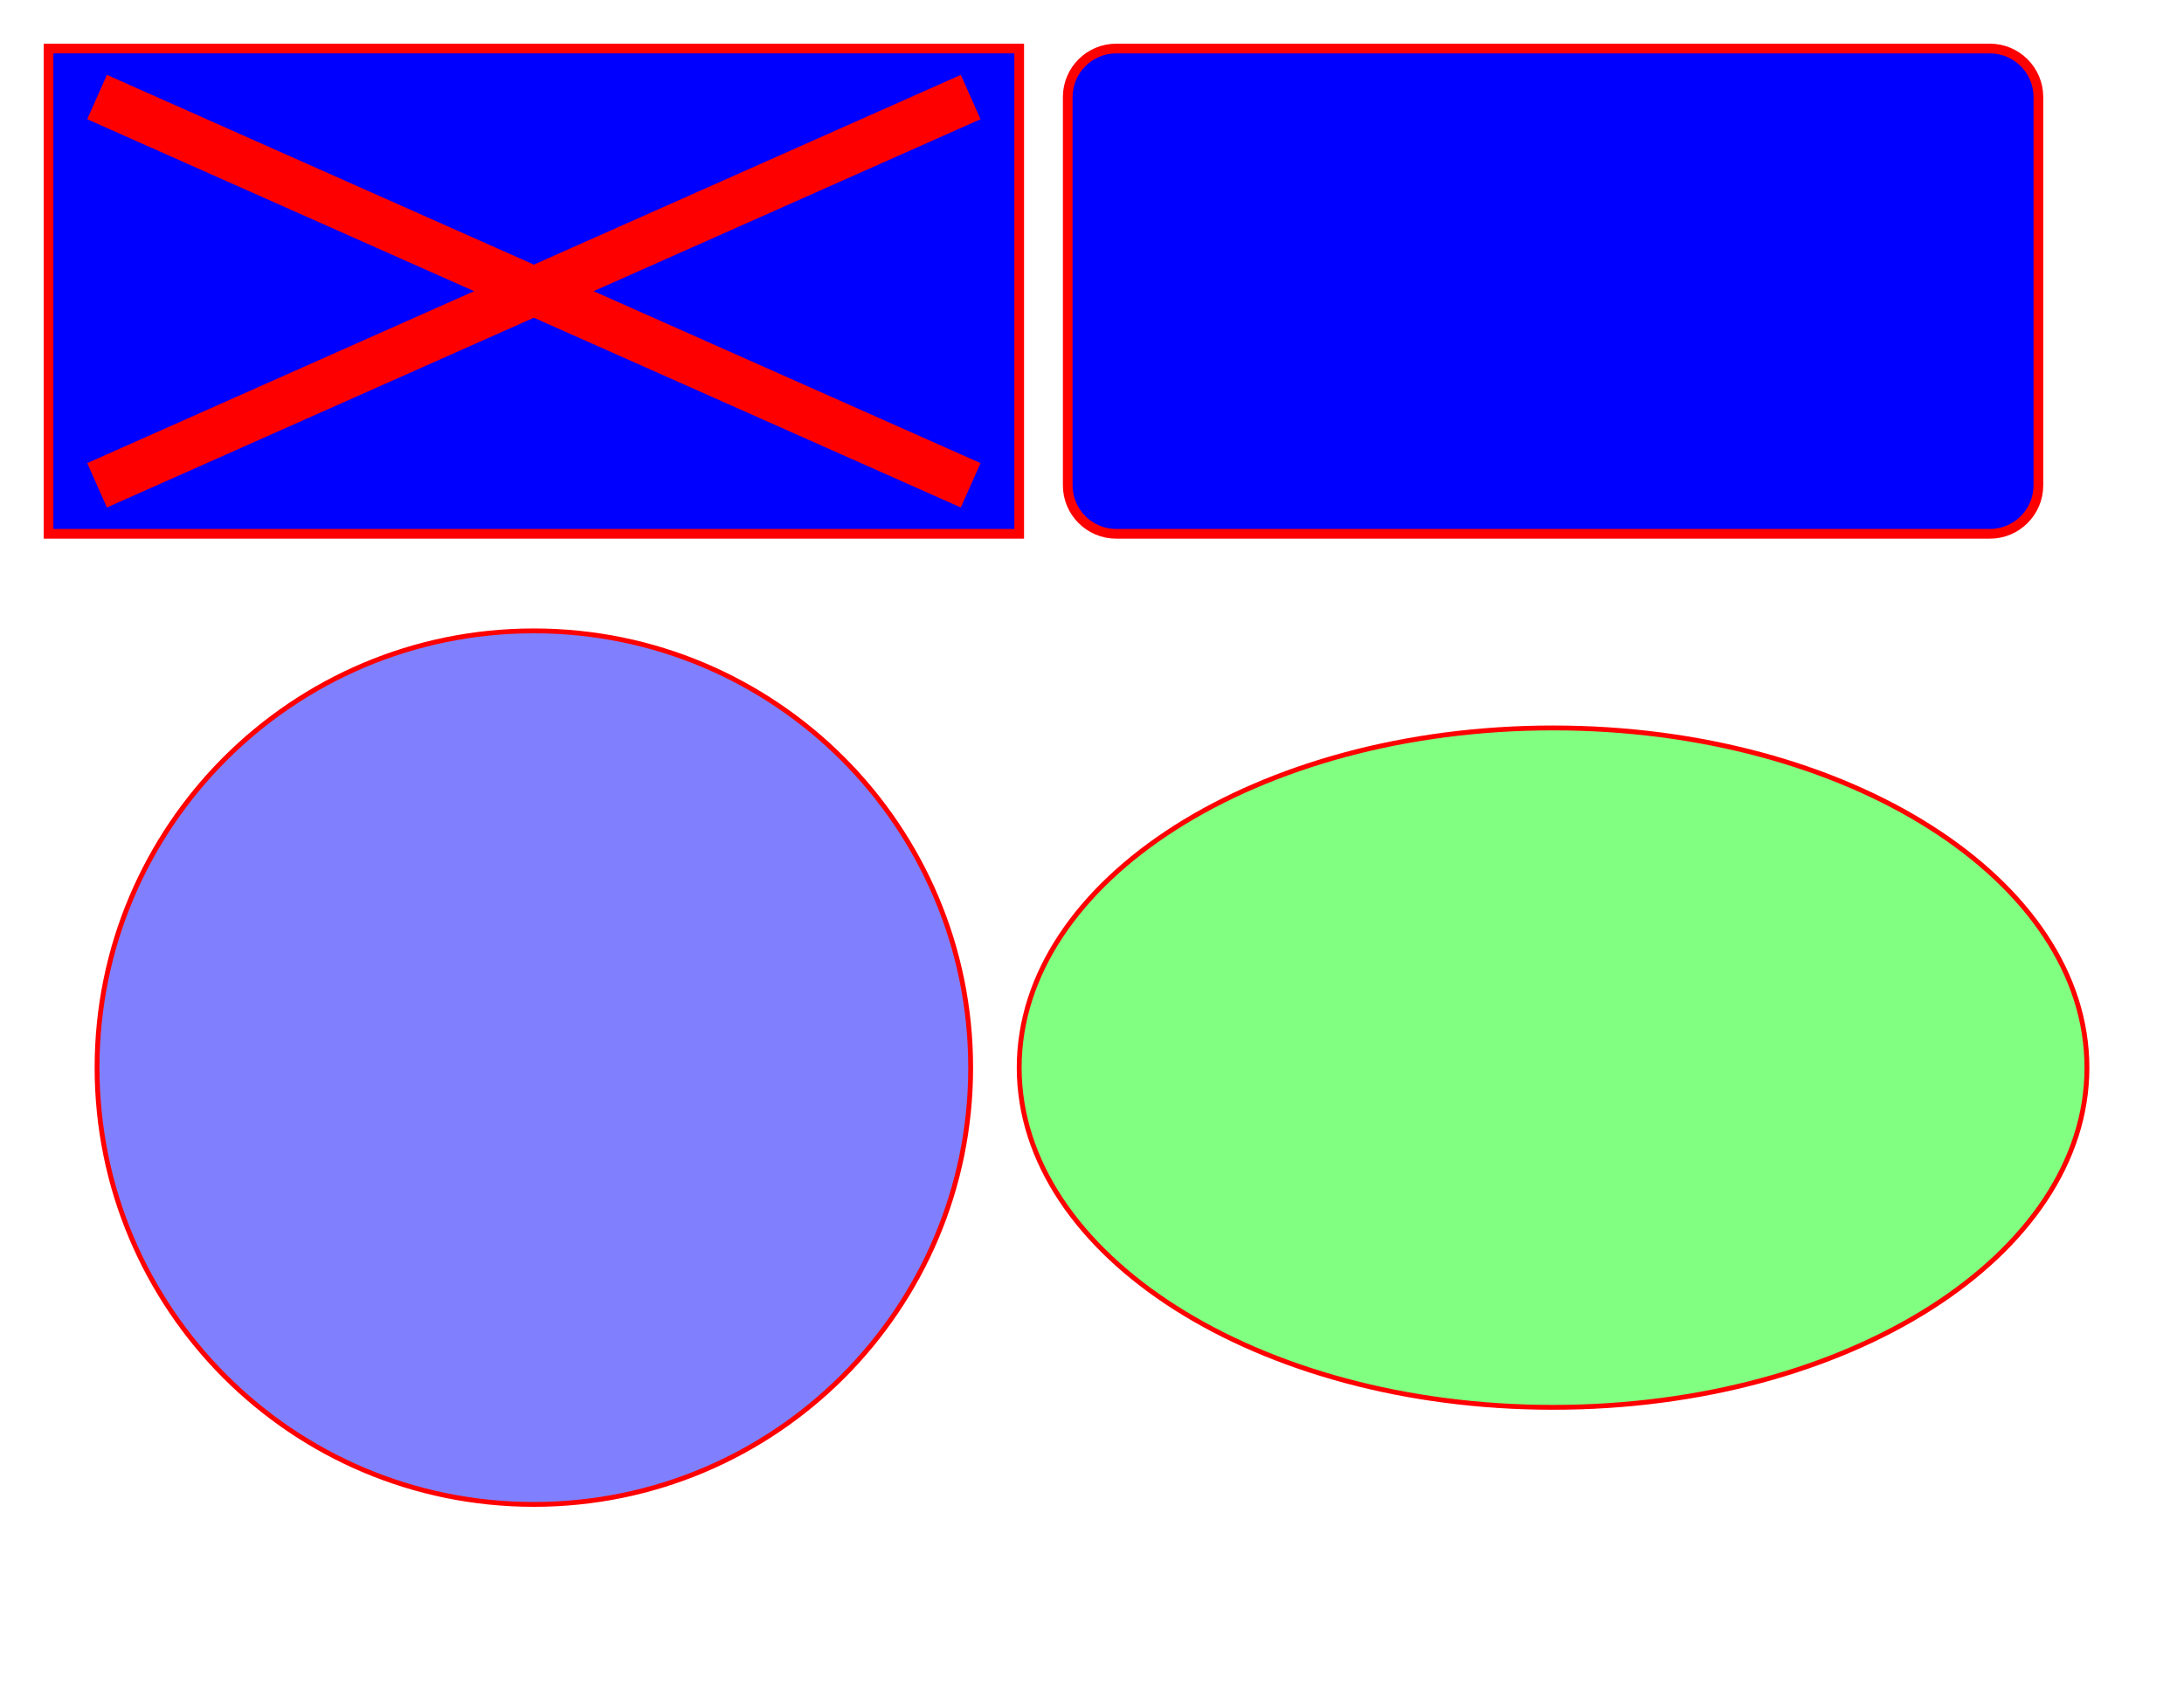
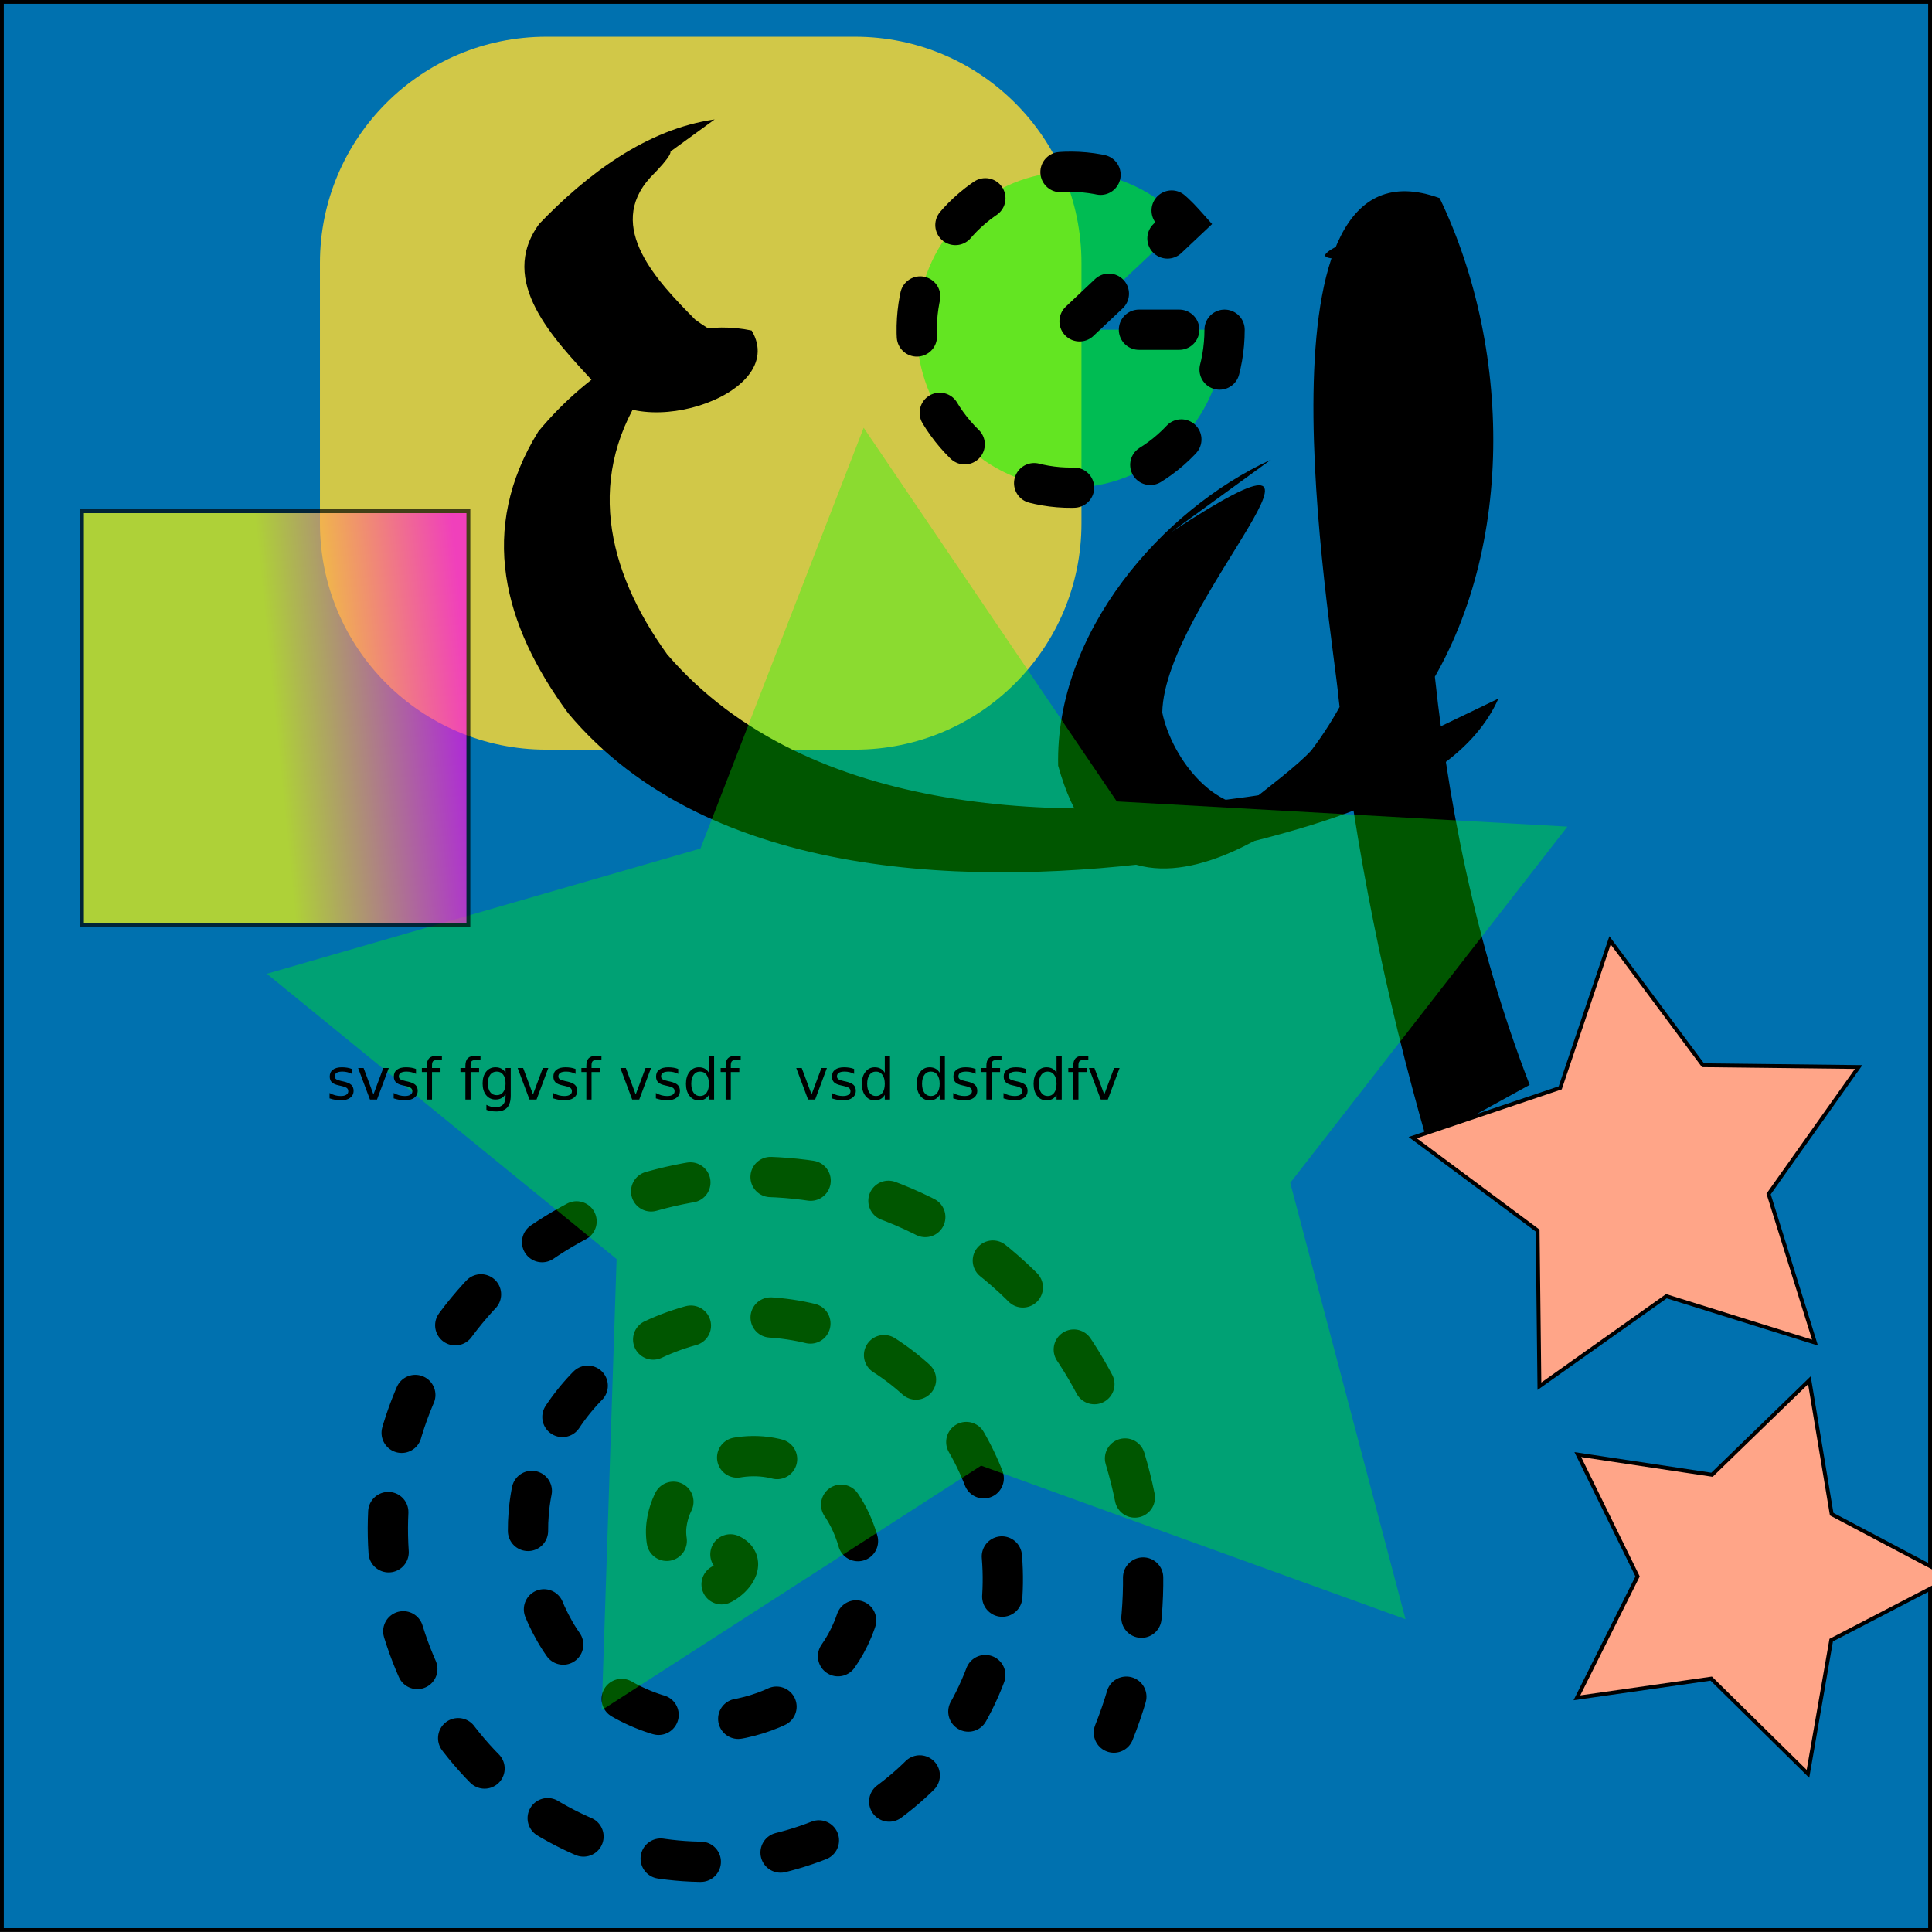
- <svg width="450" height="350">
-   <rect x="10" y="10" width="200" height="100" fill="blue" stroke="red" stroke-width="2" />
-   <rect x="220" y="10" width="200" height="100" rx="10" ry="10" fill="blue" stroke="red" stroke-width="2" />
-   <line x1="20" y1="20" x2="200" y2="100" stroke="red" stroke-width="10" />
-   <line x1="20" y1="100" x2="200" y2="20" stroke="red" stroke-width="10" />
-   <circle cx="110" cy="220" r="90" style="fill:#8080FF; stroke:red;" />
-   <ellipse cx="320" cy="220" rx="110" ry="70" style="fill:#80FF80; stroke:red;" />
+ <svg xmlns="http://www.w3.org/2000/svg" xmlns:xlink="http://www.w3.org/1999/xlink" id="svg2" height="500px" width="500px">
+   <defs id="defs4">
+     <linearGradient id="linearGradient2802">
+       <stop style="stop-color:#fffd00;stop-opacity:1;" offset="0" id="stop2804" />
+       <stop style="stop-color:#ff00f1;stop-opacity:1;" offset="1" id="stop2806" />
+     </linearGradient>
+     <linearGradient xlink:href="#linearGradient2802" id="linearGradient2808" x1="71.216" y1="185.843" x2="121.718" y2="180.792" gradientUnits="userSpaceOnUse" />
+   </defs>
+   <g id="layer1">
+     <rect y="0.493" x="0.488" height="499.003" width="499.024" id="rect1326" style="fill:#0071af;fill-opacity:1;stroke:#000000;stroke-width:0.993;stroke-linecap:round;stroke-miterlimit:4;stroke-dasharray:none;stroke-dashoffset:0;stroke-opacity:1" />
+     <rect ry="58.589" rx="58.589" y="9.505" x="82.801" height="184.501" width="197.081" id="rect1306" style="fill:#d1c848;stroke-width:33.2;stroke-miterlimit:4;stroke-dasharray:none;fill-opacity:1" />
+     <path d="M 159.231,49.597 C 134.887,61.728 190.147,23.857 168.322,45.904 C 156.51,58.815 170.269,72.947 179.891,82.691 C 196.779,95.317 202.38,81.75 167.978,102.759 C 121.957,114.422 190.931,76.335 167.758,99.506 C 151.27,122.801 156.845,147.399 172.667,169.352 C 209.099,211.704 276.263,213.479 327.596,205.538 C 320.33,212.416 381.669,185.182 375.994,188.35 C 340.154,208.359 352.204,204.458 359.424,194.435 L 387.776,180.805 C 375.957,207.557 331.069,215.966 305.049,222.428 C 252.729,229.712 183.617,228.275 147.002,184.534 C 130.224,161.702 123.656,136.987 139.317,111.674 C 152.079,96.207 173.795,81.13 194.526,85.544 C 204.756,102.709 161.848,115.756 153.526,98.784 C 143.427,87.773 128.633,72.837 139.552,57.936 C 151.773,45.182 167.379,33.367 184.946,30.913 L 159.231,49.597 z " id="path1308" style="fill:#000000;fill-opacity:1;fill-rule:nonzero;stroke:none;stroke-width:1px;stroke-linecap:butt;stroke-linejoin:miter;stroke-opacity:1" />
+     <path d="M 303.197,137.654 C 358.711,101.392 301.302,155.671 300.794,184.428 C 303.27,196.261 315.05,212.285 329.445,208.122 C 331.384,207.562 336.702,204.6 334.946,205.594 C 329.04,208.933 323.415,213.005 316.985,215.169 C 307.31,218.425 332.475,201.792 339.342,194.239 C 365.475,159.933 368.143,104.39 345.692,66.939 C 336.386,66.529 352.33,61.314 370.272,51.994 C 371.849,51.175 369.427,55.463 369.295,57.236 C 368.649,65.938 368.426,74.65 368.231,83.372 C 367.596,111.752 368.36,139.792 370.638,168.094 C 374.234,206.516 381.927,244.711 395.872,280.757 L 369.323,295.387 C 358.533,257.854 350.703,219.545 346.422,180.697 C 344.655,161.483 322.184,32.958 372.584,51.276 C 391.84,91.294 392.185,146.248 366.455,182.841 C 342.264,210.003 289.076,253.217 273.849,198.17 C 273.056,163.697 300.652,131.95 328.913,118.971 L 303.197,137.654 z " id="path1310" style="fill:#000000;fill-opacity:1;fill-rule:nonzero;stroke:none;stroke-width:1px;stroke-linecap:butt;stroke-linejoin:miter;stroke-opacity:1" />
+     <path transform="matrix(0.489207,0,0,0.489207,170.8581,104.0942)" d="M 37.143,609.505 C 47.314,614.232 35.788,625.548 29.286,626.41 C 11.664,628.746 1.415,608.826 3.333,593.791 C 6.765,566.896 36.171,553.148 60.714,558.791 C 96.732,567.072 114.404,607.052 104.762,640.934 C 91.911,686.092 41.022,707.782 -2.143,694.029 C -56.461,676.723 -82.205,614.785 -64.286,562.362 C -42.583,498.872 30.476,469.053 92.143,491.172 C 164.815,517.238 198.719,601.46 172.381,672.362 C 141.973,754.221 46.56,792.219 -33.571,761.648 C -124.621,726.911 -166.718,620.29 -131.905,530.934 C -92.85,430.689 24.992,384.49 123.571,423.553 C 233.013,466.919 283.317,595.991 240,703.791" id="path1312" style="fill:none;fill-opacity:0.75;fill-rule:evenodd;stroke:#000000;stroke-width:21.3;stroke-linecap:round;stroke-linejoin:miter;stroke-miterlimit:4;stroke-dasharray:21.3 42.6 ;stroke-dashoffset:0;stroke-opacity:1" />
+     <path transform="matrix(0.489207,0,0,0.489207,25.49376,9.048311)" d="M 691.429,838.076 L 466.912,756.86 L 266.218,886.186 L 274.079,647.562 L 89.065,496.653 L 318.44,430.391 L 404.79,207.799 L 538.689,405.472 L 777.071,418.81 L 630.45,607.24 L 691.429,838.076 z " id="path2051" style="fill:#00ff00;fill-opacity:1;stroke-width:21.3;stroke-linecap:round;stroke-miterlimit:4;stroke-dasharray:21.3 42.6;stroke-dashoffset:0;opacity:0.336" />
+     <text id="text2089" y="284.558" x="84.477" style="font-size:14.908px;font-style:normal;font-weight:normal;fill:#000000;fill-opacity:1;stroke:none;stroke-width:1px;stroke-linecap:butt;stroke-linejoin:miter;stroke-opacity:1;font-family:Bitstream Vera Sans" xml:space="preserve">
+       <tspan y="284.558" x="84.477" id="tspan2091">svsf fgvsf vsdf   vsd dsfsdfv </tspan>
+     </text>
+     <path transform="matrix(0.489207,0,0,0.489207,35.2779,4.855108)" style="fill:#00ff00;fill-opacity:0.527;stroke:#000000;stroke-width:21.3;stroke-linecap:round;stroke-miterlimit:4;stroke-dasharray:21.3 42.6;stroke-dashoffset:0;stroke-opacity:1" id="TestId" d="M 575.714,164.505 A 81.429,83.571 0 1 1 554.26,107.977 L 494.286,164.505 z" />
+     <g id="g2059">
+       <path style="fill:#ffa588;fill-opacity:1;stroke:#000000;stroke-width:1;stroke-linecap:round;stroke-miterlimit:4;stroke-dasharray:none;stroke-dashoffset:0;stroke-opacity:1" id="path2055" d="M 469.721,347.467 L 431.262,335.457 L 398.396,358.764 L 397.934,318.476 L 365.612,294.421 L 403.785,281.531 L 416.675,243.358 L 440.73,275.68 L 481.018,276.142 L 457.711,309.008 L 469.721,347.467 z " />
+       <path style="fill:#ffa588;fill-opacity:1;stroke:#000000;stroke-width:1;stroke-linecap:round;stroke-miterlimit:4;stroke-dasharray:none;stroke-dashoffset:0;stroke-opacity:1" id="path2057" d="M 408.102,439.391 L 423.802,407.974 L 408.333,376.442 L 443.064,381.666 L 468.273,357.211 L 474.037,391.856 L 505.085,408.273 L 473.917,424.462 L 467.898,459.064 L 442.87,434.423 L 408.102,439.391 z " />
+     </g>
+     <rect style="opacity:0.68;stroke-opacity:1;stroke-dashoffset:0;stroke-dasharray:none;stroke-miterlimit:4;stroke-linecap:round;stroke-width:1;stroke:#000000;fill-opacity:1.0;fill:url(#linearGradient2808)" id="rect1330" width="100.005" height="107.076" x="21.213" y="132.304" />
+   </g>
</svg>
